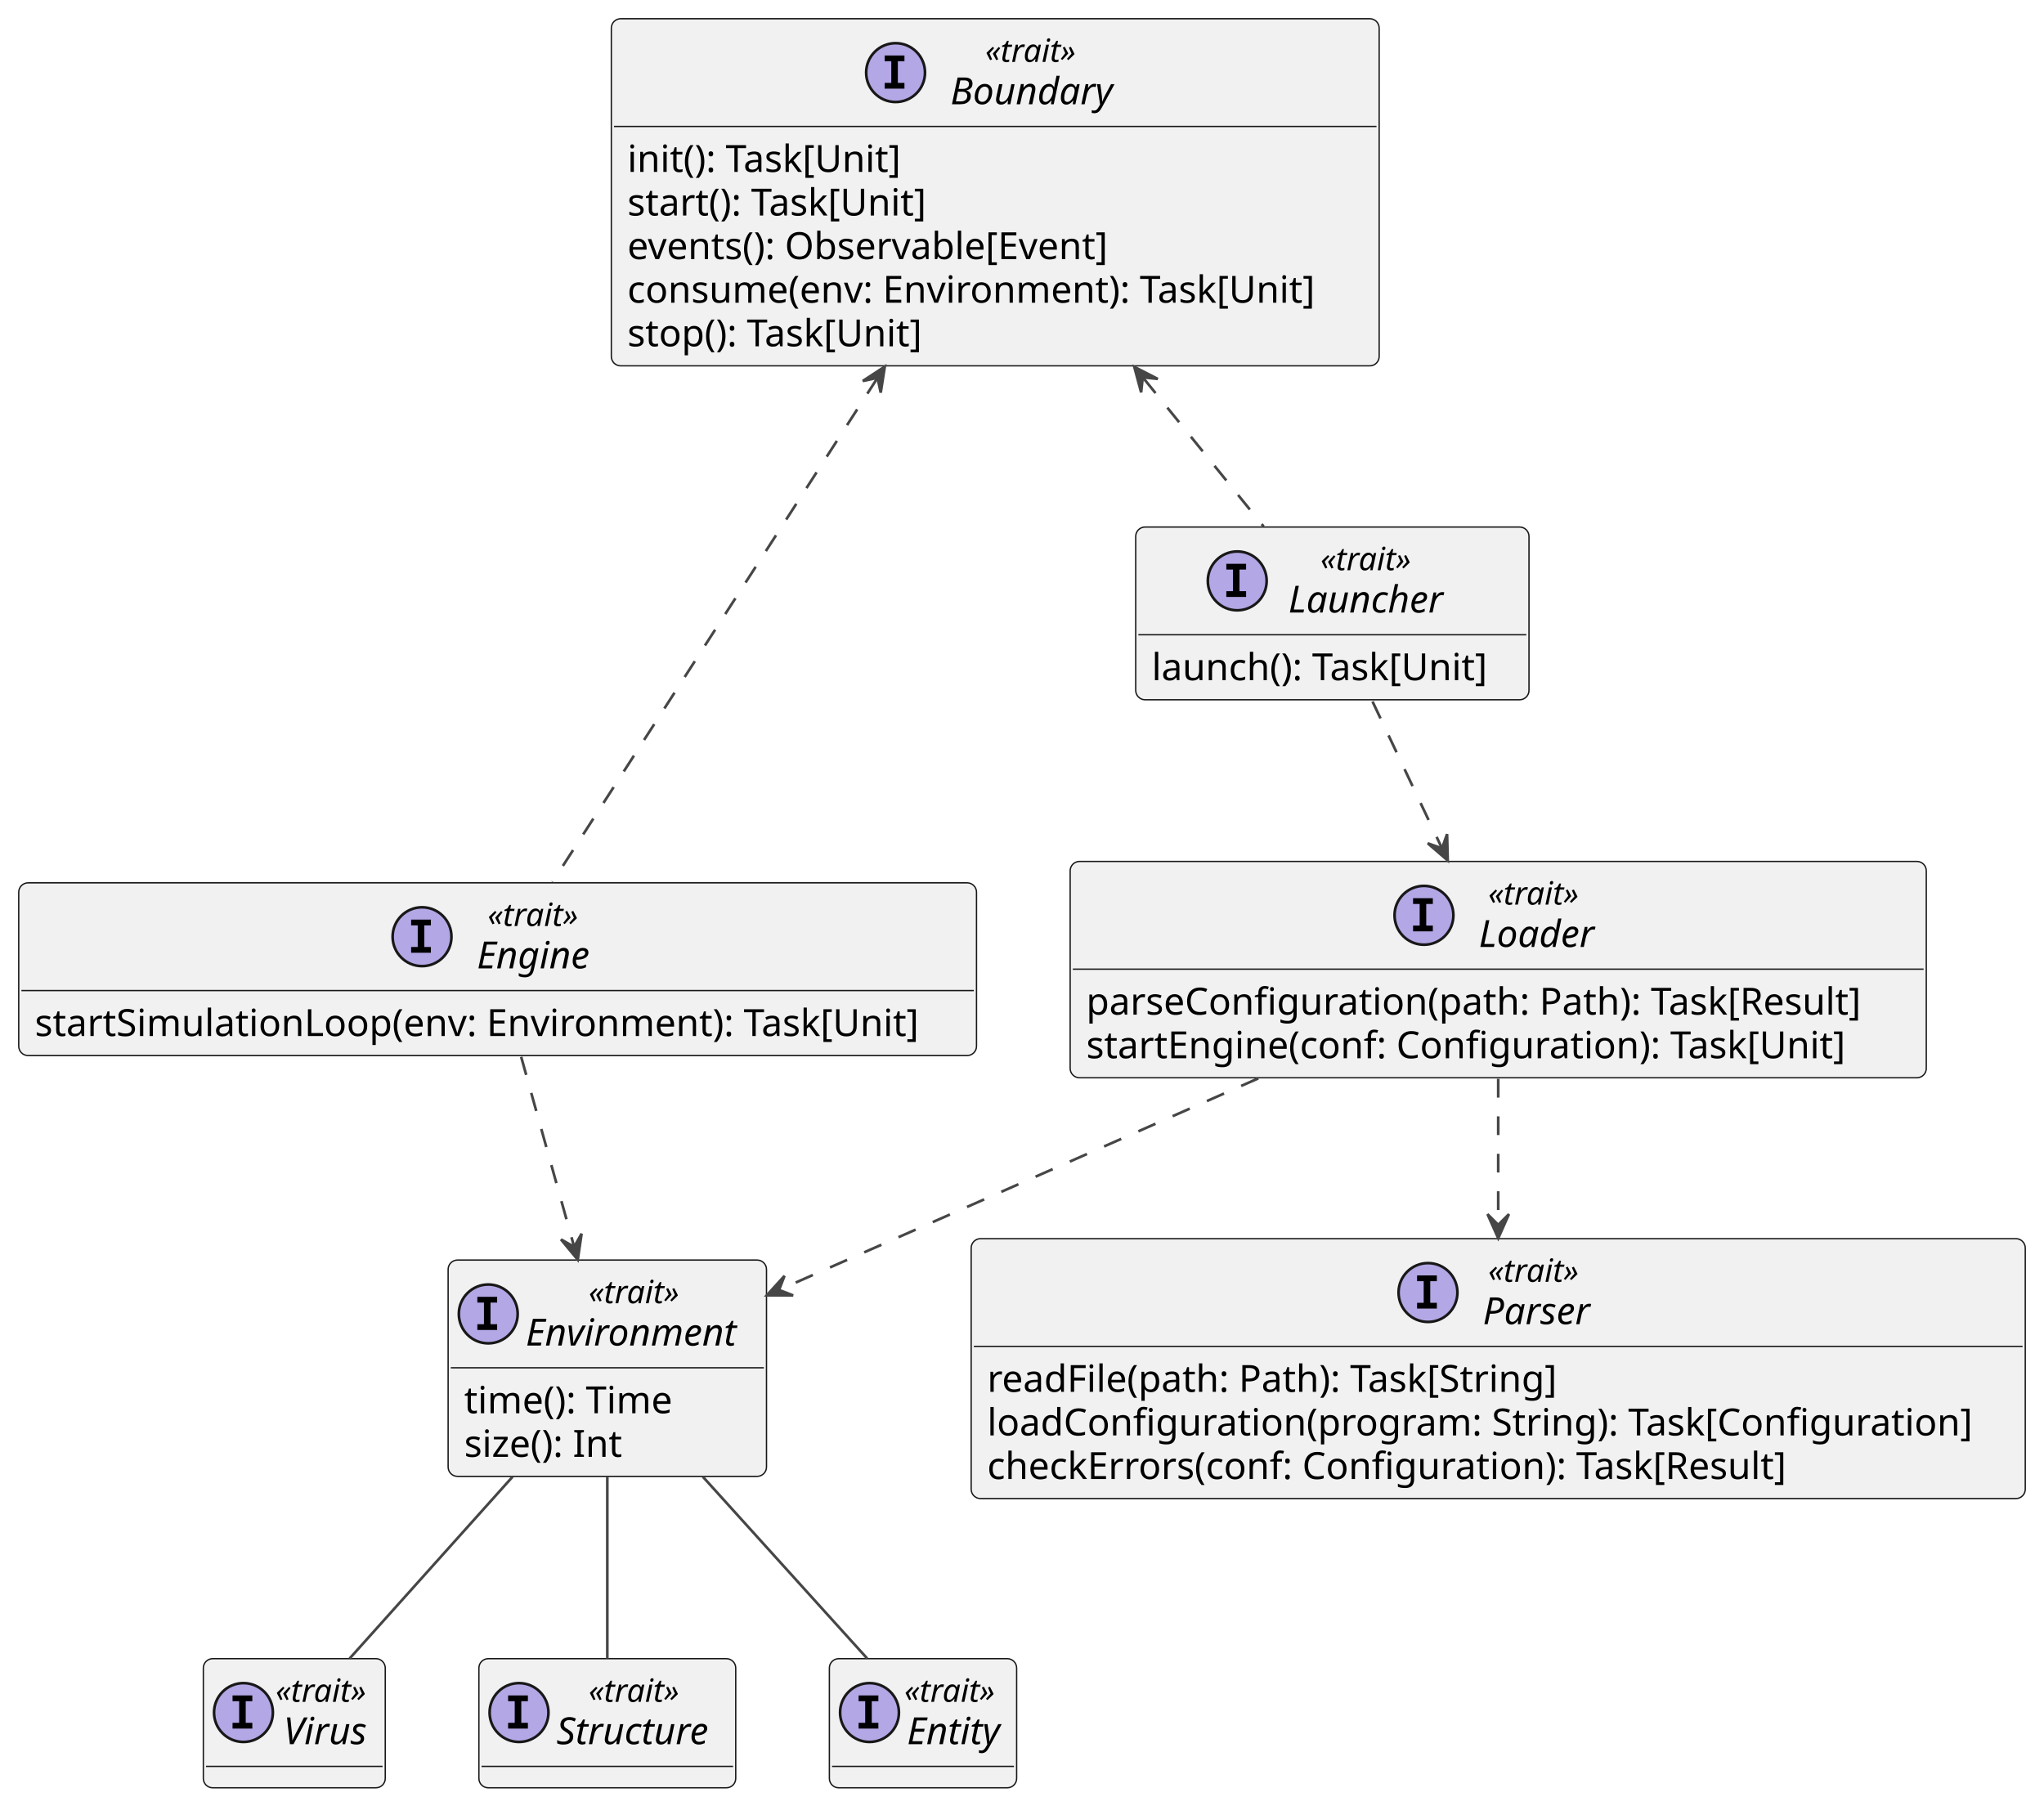
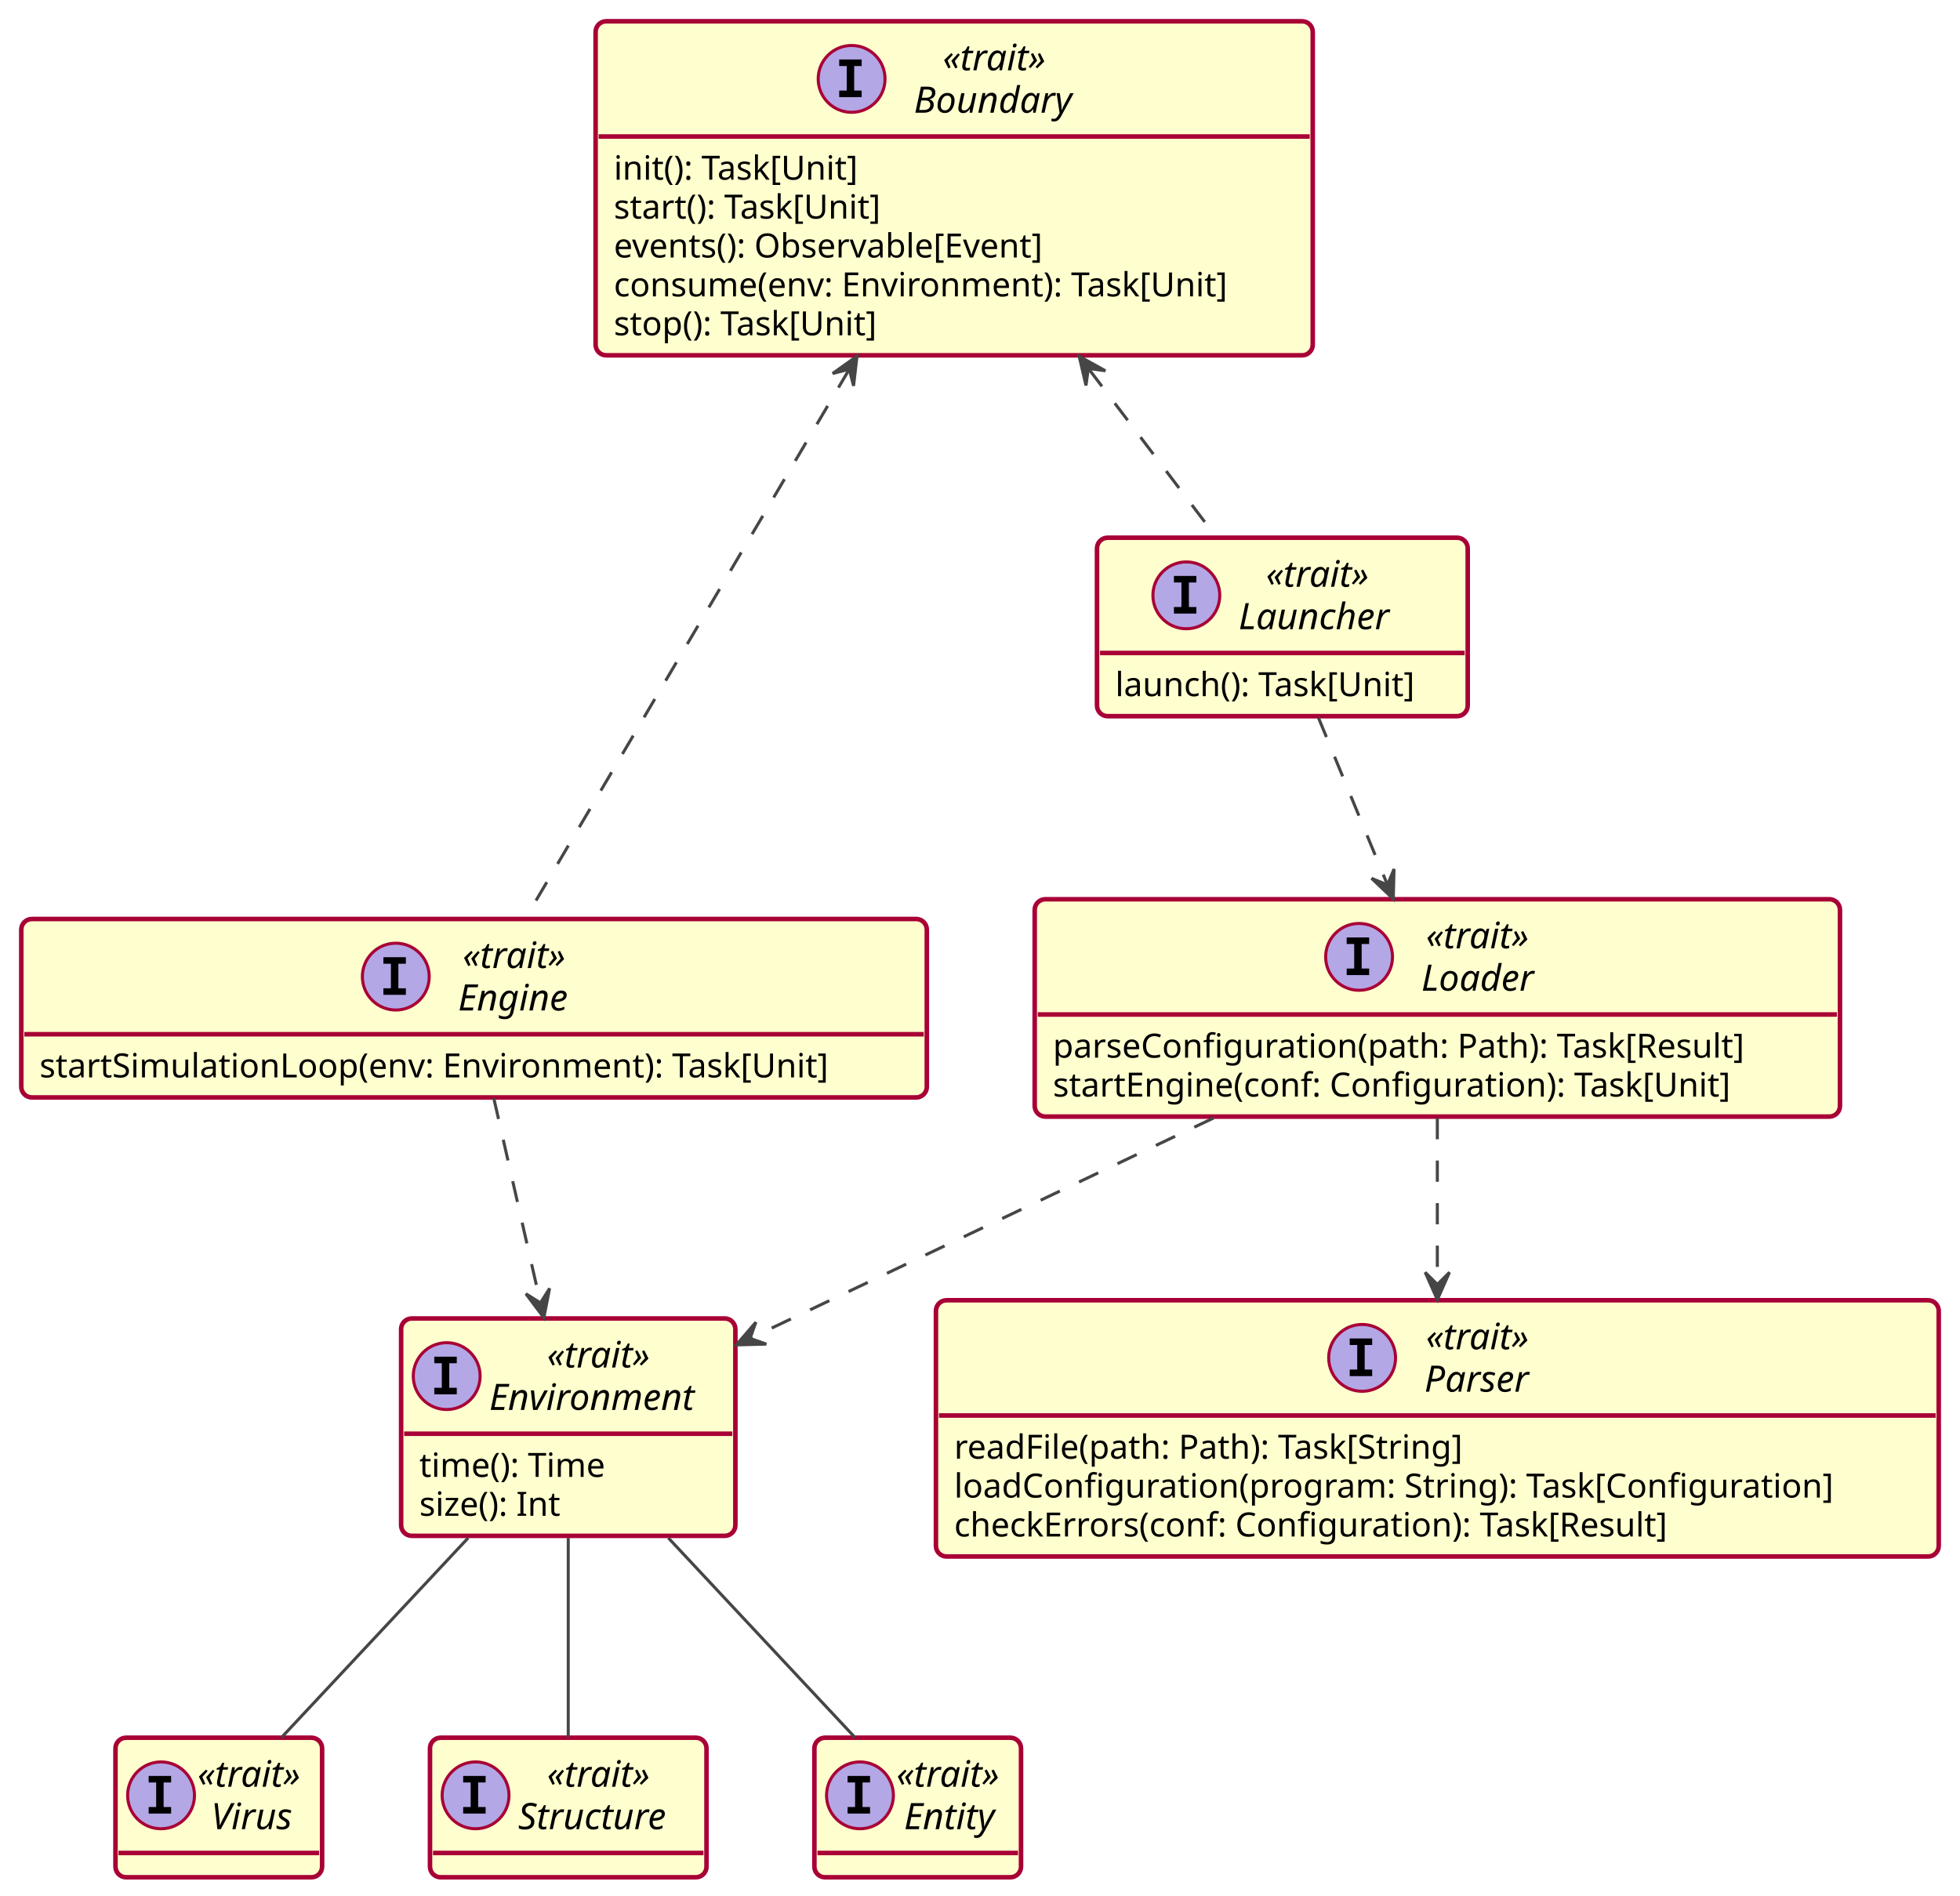
- <svg xmlns="http://www.w3.org/2000/svg" contentStyleType="text/css" height="675px" preserveAspectRatio="none" style="width:764px;height:675px;background:#FFFFFF;" version="1.1" viewBox="0 0 764 675" width="764px" zoomAndPan="magnify">
+ <svg xmlns="http://www.w3.org/2000/svg" contentScriptType="application/ecmascript" contentStyleType="text/css" height="624px" preserveAspectRatio="none" style="width:645px;height:624px;background:#FFFFFF;" version="1.1" viewBox="0 0 645 624" width="645px" zoomAndPan="magnify">
  <defs />
  <g>
-     <g id="elem_Boundary">
-       <rect codeLine="4" fill="#F1F1F1" height="129.75" id="Boundary" rx="3.5" ry="3.5" style="stroke:#181818;stroke-width:0.5;" width="287" x="228.5" y="7" />
-       <ellipse cx="334.75" cy="27.133" fill="#B4A7E5" rx="11" ry="11" style="stroke:#181818;stroke-width:1.0;" />
-       <path d="M330.672,22.898 L330.672,20.742 L338.062,20.742 L338.062,22.898 L335.594,22.898 L335.594,30.977 L338.062,30.977 L338.062,33.133 L330.672,33.133 L330.672,30.977 L333.141,30.977 L333.141,22.898 L330.672,22.898 Z " fill="#000000" />
-       <text fill="#000000" font-family="sans-serif" font-size="12" font-style="italic" lengthAdjust="spacing" textLength="40" x="368.25" y="23.139">«trait»</text>
-       <text fill="#000000" font-family="sans-serif" font-size="14" font-style="italic" lengthAdjust="spacing" textLength="66" x="355.25" y="38.964">Boundary</text>
-       <line style="stroke:#181818;stroke-width:0.5;" x1="229.5" x2="514.5" y1="47.266" y2="47.266" />
-       <text fill="#000000" font-family="sans-serif" font-size="14" lengthAdjust="spacing" textLength="109" x="234.5" y="64.261">init(): Task[Unit]</text>
-       <text fill="#000000" font-family="sans-serif" font-size="14" lengthAdjust="spacing" textLength="120" x="234.5" y="80.558">start(): Task[Unit]</text>
-       <text fill="#000000" font-family="sans-serif" font-size="14" lengthAdjust="spacing" textLength="193" x="234.5" y="96.855">events(): Observable[Event]</text>
-       <text fill="#000000" font-family="sans-serif" font-size="14" lengthAdjust="spacing" textLength="275" x="234.5" y="113.151">consume(env: Environment): Task[Unit]</text>
-       <text fill="#000000" font-family="sans-serif" font-size="14" lengthAdjust="spacing" textLength="120" x="234.5" y="129.448">stop(): Task[Unit]</text>
-     </g>
-     <g id="elem_Engine">
-       <rect codeLine="12" fill="#F1F1F1" height="64.562" id="Engine" rx="3.5" ry="3.5" style="stroke:#181818;stroke-width:0.5;" width="358" x="7" y="330" />
-       <ellipse cx="157.75" cy="350.133" fill="#B4A7E5" rx="11" ry="11" style="stroke:#181818;stroke-width:1.0;" />
-       <path d="M153.672,345.898 L153.672,343.742 L161.062,343.742 L161.062,345.898 L158.594,345.898 L158.594,353.977 L161.062,353.977 L161.062,356.133 L153.672,356.133 L153.672,353.977 L156.141,353.977 L156.141,345.898 L153.672,345.898 Z " fill="#000000" />
-       <text fill="#000000" font-family="sans-serif" font-size="12" font-style="italic" lengthAdjust="spacing" textLength="40" x="182.25" y="346.139">«trait»</text>
-       <text fill="#000000" font-family="sans-serif" font-size="14" font-style="italic" lengthAdjust="spacing" textLength="48" x="178.25" y="361.964">Engine</text>
-       <line style="stroke:#181818;stroke-width:0.5;" x1="8" x2="364" y1="370.266" y2="370.266" />
-       <text fill="#000000" font-family="sans-serif" font-size="14" lengthAdjust="spacing" textLength="346" x="13" y="387.261">startSimulationLoop(env: Environment): Task[Unit]</text>
-     </g>
-     <g id="elem_Launcher">
-       <rect codeLine="16" fill="#F1F1F1" height="64.562" id="Launcher" rx="3.5" ry="3.5" style="stroke:#181818;stroke-width:0.5;" width="147" x="424.5" y="197" />
-       <ellipse cx="462.45" cy="217.133" fill="#B4A7E5" rx="11" ry="11" style="stroke:#181818;stroke-width:1.0;" />
-       <path d="M458.372,212.898 L458.372,210.742 L465.762,210.742 L465.762,212.898 L463.294,212.898 L463.294,220.977 L465.762,220.977 L465.762,223.133 L458.372,223.133 L458.372,220.977 L460.841,220.977 L460.841,212.898 L458.372,212.898 Z " fill="#000000" />
-       <text fill="#000000" font-family="sans-serif" font-size="12" font-style="italic" lengthAdjust="spacing" textLength="40" x="493.55" y="213.139">«trait»</text>
-       <text fill="#000000" font-family="sans-serif" font-size="14" font-style="italic" lengthAdjust="spacing" textLength="64" x="481.55" y="228.964">Launcher</text>
-       <line style="stroke:#181818;stroke-width:0.5;" x1="425.5" x2="570.5" y1="237.266" y2="237.266" />
-       <text fill="#000000" font-family="sans-serif" font-size="14" lengthAdjust="spacing" textLength="135" x="430.5" y="254.261">launch(): Task[Unit]</text>
-     </g>
-     <g id="elem_Loader">
-       <rect codeLine="20" fill="#F1F1F1" height="80.859" id="Loader" rx="3.5" ry="3.5" style="stroke:#181818;stroke-width:0.5;" width="320" x="400" y="322" />
-       <ellipse cx="532.25" cy="342.133" fill="#B4A7E5" rx="11" ry="11" style="stroke:#181818;stroke-width:1.0;" />
-       <path d="M528.172,337.898 L528.172,335.742 L535.562,335.742 L535.562,337.898 L533.094,337.898 L533.094,345.977 L535.562,345.977 L535.562,348.133 L528.172,348.133 L528.172,345.977 L530.641,345.977 L530.641,337.898 L528.172,337.898 Z " fill="#000000" />
-       <text fill="#000000" font-family="sans-serif" font-size="12" font-style="italic" lengthAdjust="spacing" textLength="40" x="556.25" y="338.139">«trait»</text>
-       <text fill="#000000" font-family="sans-serif" font-size="14" font-style="italic" lengthAdjust="spacing" textLength="47" x="552.75" y="353.964">Loader</text>
-       <line style="stroke:#181818;stroke-width:0.5;" x1="401" x2="719" y1="362.266" y2="362.266" />
-       <text fill="#000000" font-family="sans-serif" font-size="14" lengthAdjust="spacing" textLength="308" x="406" y="379.261">parseConfiguration(path: Path): Task[Result]</text>
-       <text fill="#000000" font-family="sans-serif" font-size="14" lengthAdjust="spacing" textLength="299" x="406" y="395.558">startEngine(conf: Configuration): Task[Unit]</text>
-     </g>
-     <g id="elem_Parser">
-       <rect codeLine="26" fill="#F1F1F1" height="97.156" id="Parser" rx="3.5" ry="3.5" style="stroke:#181818;stroke-width:0.5;" width="394" x="363" y="463" />
-       <ellipse cx="533.75" cy="483.133" fill="#B4A7E5" rx="11" ry="11" style="stroke:#181818;stroke-width:1.0;" />
-       <path d="M529.672,478.898 L529.672,476.742 L537.062,476.742 L537.062,478.898 L534.594,478.898 L534.594,486.977 L537.062,486.977 L537.062,489.133 L529.672,489.133 L529.672,486.977 L532.141,486.977 L532.141,478.898 L529.672,478.898 Z " fill="#000000" />
-       <text fill="#000000" font-family="sans-serif" font-size="12" font-style="italic" lengthAdjust="spacing" textLength="40" x="556.25" y="479.139">«trait»</text>
-       <text fill="#000000" font-family="sans-serif" font-size="14" font-style="italic" lengthAdjust="spacing" textLength="44" x="554.25" y="494.964">Parser</text>
-       <line style="stroke:#181818;stroke-width:0.5;" x1="364" x2="756" y1="503.266" y2="503.266" />
-       <text fill="#000000" font-family="sans-serif" font-size="14" lengthAdjust="spacing" textLength="227" x="369" y="520.261">readFile(path: Path): Task[String]</text>
-       <text fill="#000000" font-family="sans-serif" font-size="14" lengthAdjust="spacing" textLength="382" x="369" y="536.558">loadConfiguration(program: String): Task[Configuration]</text>
-       <text fill="#000000" font-family="sans-serif" font-size="14" lengthAdjust="spacing" textLength="320" x="369" y="552.855">checkErrors(conf: Configuration): Task[Result]</text>
-     </g>
-     <g id="elem_Environment">
-       <rect codeLine="33" fill="#F1F1F1" height="80.859" id="Environment" rx="3.5" ry="3.5" style="stroke:#181818;stroke-width:0.5;" width="119" x="167.5" y="471" />
-       <ellipse cx="182.5" cy="491.133" fill="#B4A7E5" rx="11" ry="11" style="stroke:#181818;stroke-width:1.0;" />
-       <path d="M178.422,486.898 L178.422,484.742 L185.812,484.742 L185.812,486.898 L183.344,486.898 L183.344,494.977 L185.812,494.977 L185.812,497.133 L178.422,497.133 L178.422,494.977 L180.891,494.977 L180.891,486.898 L178.422,486.898 Z " fill="#000000" />
-       <text fill="#000000" font-family="sans-serif" font-size="12" font-style="italic" lengthAdjust="spacing" textLength="40" x="220" y="487.139">«trait»</text>
-       <text fill="#000000" font-family="sans-serif" font-size="14" font-style="italic" lengthAdjust="spacing" textLength="87" x="196.5" y="502.964">Environment</text>
-       <line style="stroke:#181818;stroke-width:0.5;" x1="168.5" x2="285.5" y1="511.266" y2="511.266" />
-       <text fill="#000000" font-family="sans-serif" font-size="14" lengthAdjust="spacing" textLength="83" x="173.5" y="528.261">time(): Time</text>
-       <text fill="#000000" font-family="sans-serif" font-size="14" lengthAdjust="spacing" textLength="64" x="173.5" y="544.558">size(): Int</text>
-     </g>
-     <g id="elem_Virus">
-       <rect codeLine="39" fill="#F1F1F1" height="48.266" id="Virus" rx="3.5" ry="3.5" style="stroke:#181818;stroke-width:0.5;" width="68" x="76" y="620" />
-       <ellipse cx="91" cy="640.133" fill="#B4A7E5" rx="11" ry="11" style="stroke:#181818;stroke-width:1.0;" />
-       <path d="M86.922,635.898 L86.922,633.742 L94.312,633.742 L94.312,635.898 L91.844,635.898 L91.844,643.977 L94.312,643.977 L94.312,646.133 L86.922,646.133 L86.922,643.977 L89.391,643.977 L89.391,635.898 L86.922,635.898 Z " fill="#000000" />
-       <text fill="#000000" font-family="sans-serif" font-size="12" font-style="italic" lengthAdjust="spacing" textLength="40" x="103" y="636.139">«trait»</text>
-       <text fill="#000000" font-family="sans-serif" font-size="14" font-style="italic" lengthAdjust="spacing" textLength="34" x="106" y="651.964">Virus</text>
-       <line style="stroke:#181818;stroke-width:0.5;" x1="77" x2="143" y1="660.266" y2="660.266" />
-     </g>
-     <g id="elem_Structure">
-       <rect codeLine="40" fill="#F1F1F1" height="48.266" id="Structure" rx="3.5" ry="3.5" style="stroke:#181818;stroke-width:0.5;" width="96" x="179" y="620" />
-       <ellipse cx="194" cy="640.133" fill="#B4A7E5" rx="11" ry="11" style="stroke:#181818;stroke-width:1.0;" />
-       <path d="M189.922,635.898 L189.922,633.742 L197.312,633.742 L197.312,635.898 L194.844,635.898 L194.844,643.977 L197.312,643.977 L197.312,646.133 L189.922,646.133 L189.922,643.977 L192.391,643.977 L192.391,635.898 L189.922,635.898 Z " fill="#000000" />
-       <text fill="#000000" font-family="sans-serif" font-size="12" font-style="italic" lengthAdjust="spacing" textLength="40" x="220" y="636.139">«trait»</text>
-       <text fill="#000000" font-family="sans-serif" font-size="14" font-style="italic" lengthAdjust="spacing" textLength="64" x="208" y="651.964">Structure</text>
-       <line style="stroke:#181818;stroke-width:0.5;" x1="180" x2="274" y1="660.266" y2="660.266" />
-     </g>
-     <g id="elem_Entity">
-       <rect codeLine="41" fill="#F1F1F1" height="48.266" id="Entity" rx="3.5" ry="3.5" style="stroke:#181818;stroke-width:0.5;" width="70" x="310" y="620" />
-       <ellipse cx="325" cy="640.133" fill="#B4A7E5" rx="11" ry="11" style="stroke:#181818;stroke-width:1.0;" />
-       <path d="M320.922,635.898 L320.922,633.742 L328.312,633.742 L328.312,635.898 L325.844,635.898 L325.844,643.977 L328.312,643.977 L328.312,646.133 L320.922,646.133 L320.922,643.977 L323.391,643.977 L323.391,635.898 L320.922,635.898 Z " fill="#000000" />
-       <text fill="#000000" font-family="sans-serif" font-size="12" font-style="italic" lengthAdjust="spacing" textLength="40" x="338" y="636.139">«trait»</text>
-       <text fill="#000000" font-family="sans-serif" font-size="14" font-style="italic" lengthAdjust="spacing" textLength="38" x="339" y="651.964">Entity</text>
-       <line style="stroke:#181818;stroke-width:0.5;" x1="311" x2="379" y1="660.266" y2="660.266" />
-     </g>
-     <g id="link_Environment_Virus">
-       <path codeLine="45" d="M191.58,552.01 C171.67,574.21 147.52,601.16 130.68,619.94 " fill="none" id="Environment-Virus" style="stroke:#454645;stroke-width:1.0;" />
-     </g>
-     <g id="link_Environment_Structure">
-       <path codeLine="46" d="M227,552.01 C227,574.21 227,601.16 227,619.94 " fill="none" id="Environment-Structure" style="stroke:#454645;stroke-width:1.0;" />
-     </g>
-     <g id="link_Environment_Entity">
-       <path codeLine="47" d="M262.72,552.01 C282.8,574.21 307.16,601.16 324.15,619.94 " fill="none" id="Environment-Entity" style="stroke:#454645;stroke-width:1.0;" />
-     </g>
-     <g id="link_Boundary_Engine">
-       <path codeLine="49" d="M327.98,141.27 C289.59,200.83 235.6,284.57 206.5,329.7 " fill="none" id="Boundary-backto-Engine" style="stroke:#454645;stroke-width:1.0;stroke-dasharray:7.0,7.0;" />
-       <polygon fill="#454645" points="330.72,137.03,322.476,142.418,328.006,141.229,329.195,146.76,330.72,137.03" style="stroke:#454645;stroke-width:1.0;" />
-     </g>
-     <g id="link_Boundary_Launcher">
-       <path codeLine="50" d="M427.51,141.5 C443.13,160.78 459.37,180.83 472.32,196.81 " fill="none" id="Boundary-backto-Launcher" style="stroke:#454645;stroke-width:1.0;stroke-dasharray:7.0,7.0;" />
-       <polygon fill="#454645" points="423.98,137.15,426.53,146.663,427.124,141.038,432.75,141.632,423.98,137.15" style="stroke:#454645;stroke-width:1.0;" />
-     </g>
-     <g id="link_Launcher_Loader">
-       <path codeLine="52" d="M513.01,262.21 C520.81,278.69 530.46,299.09 538.99,317.1 " fill="none" id="Launcher-to-Loader" style="stroke:#454645;stroke-width:1.0;stroke-dasharray:7.0,7.0;" />
-       <polygon fill="#454645" points="541.13,321.63,540.884,311.784,538.986,317.113,533.657,315.215,541.13,321.63" style="stroke:#454645;stroke-width:1.0;" />
-     </g>
-     <g id="link_Loader_Parser">
-       <path codeLine="54" d="M560,403.28 C560,420.07 560,439.85 560,457.83 " fill="none" id="Loader-to-Parser" style="stroke:#454645;stroke-width:1.0;stroke-dasharray:7.0,7.0;" />
-       <polygon fill="#454645" points="560,462.84,564,453.84,560,457.84,556,453.84,560,462.84" style="stroke:#454645;stroke-width:1.0;" />
-     </g>
-     <g id="link_Engine_Environment">
-       <path codeLine="56" d="M194.8,395.04 C200.57,415.75 208.22,443.15 214.61,466.06 " fill="none" id="Engine-to-Environment" style="stroke:#454645;stroke-width:1.0;stroke-dasharray:7.0,7.0;" />
-       <polygon fill="#454645" points="215.95,470.88,217.385,461.136,214.607,466.064,209.679,463.286,215.95,470.88" style="stroke:#454645;stroke-width:1.0;" />
-     </g>
-     <g id="link_Loader_Environment">
-       <path codeLine="58" d="M470.32,403.09 C413.87,428.01 342.33,459.59 291.47,482.04 " fill="none" id="Loader-to-Environment" style="stroke:#454645;stroke-width:1.0;stroke-dasharray:7.0,7.0;" />
-       <polygon fill="#454645" points="286.61,484.19,296.459,484.221,291.185,482.174,293.233,476.901,286.61,484.19" style="stroke:#454645;stroke-width:1.0;" />
-     </g>
+     <rect codeLine="4" fill="#FEFECE" height="109.961" id="Boundary" rx="3.5" ry="3.5" style="stroke:#A80036;stroke-width:1.5;" width="236" x="196" y="7" />
+     <ellipse cx="280.25" cy="25.969" fill="#B4A7E5" rx="11" ry="11" style="stroke:#A80036;stroke-width:1.0;" />
+     <path d="M276.172,21.734 L276.172,19.578 L283.562,19.578 L283.562,21.734 L281.094,21.734 L281.094,29.812 L283.562,29.812 L283.562,31.969 L276.172,31.969 L276.172,29.812 L278.641,29.812 L278.641,21.734 L276.172,21.734 Z " fill="#000000" />
+     <text fill="#000000" font-family="sans-serif" font-size="12" font-style="italic" lengthAdjust="spacing" textLength="40" x="310.25" y="23.139">«trait»</text>
+     <text fill="#000000" font-family="sans-serif" font-size="12" font-style="italic" lengthAdjust="spacing" textLength="59" x="300.75" y="37.107">Boundary</text>
+     <line style="stroke:#A80036;stroke-width:1.5;" x1="197" x2="431" y1="44.938" y2="44.938" />
+     <text fill="#000000" font-family="sans-serif" font-size="11" lengthAdjust="spacing" textLength="90" x="202" y="59.148">init(): Task[Unit]</text>
+     <text fill="#000000" font-family="sans-serif" font-size="11" lengthAdjust="spacing" textLength="100" x="202" y="71.953">start(): Task[Unit]</text>
+     <text fill="#000000" font-family="sans-serif" font-size="11" lengthAdjust="spacing" textLength="158" x="202" y="84.757">events(): Observable[Event]</text>
+     <text fill="#000000" font-family="sans-serif" font-size="11" lengthAdjust="spacing" textLength="224" x="202" y="97.562">consume(env: Environment): Task[Unit]</text>
+     <text fill="#000000" font-family="sans-serif" font-size="11" lengthAdjust="spacing" textLength="98" x="202" y="110.367">stop(): Task[Unit]</text>
+     <rect codeLine="12" fill="#FEFECE" height="58.742" id="Engine" rx="3.5" ry="3.5" style="stroke:#A80036;stroke-width:1.5;" width="298" x="7" y="302.5" />
+     <ellipse cx="130.25" cy="321.469" fill="#B4A7E5" rx="11" ry="11" style="stroke:#A80036;stroke-width:1.0;" />
+     <path d="M126.172,317.234 L126.172,315.078 L133.562,315.078 L133.562,317.234 L131.094,317.234 L131.094,325.312 L133.562,325.312 L133.562,327.469 L126.172,327.469 L126.172,325.312 L128.641,325.312 L128.641,317.234 L126.172,317.234 Z " fill="#000000" />
+     <text fill="#000000" font-family="sans-serif" font-size="12" font-style="italic" lengthAdjust="spacing" textLength="40" x="152.25" y="318.639">«trait»</text>
+     <text fill="#000000" font-family="sans-serif" font-size="12" font-style="italic" lengthAdjust="spacing" textLength="43" x="150.75" y="332.607">Engine</text>
+     <line style="stroke:#A80036;stroke-width:1.5;" x1="8" x2="304" y1="340.438" y2="340.438" />
+     <text fill="#000000" font-family="sans-serif" font-size="11" lengthAdjust="spacing" textLength="286" x="13" y="354.648">startSimulationLoop(env: Environment): Task[Unit]</text>
+     <rect codeLine="16" fill="#FEFECE" height="58.742" id="Launcher" rx="3.5" ry="3.5" style="stroke:#A80036;stroke-width:1.5;" width="122" x="361" y="177" />
+     <ellipse cx="390.4" cy="195.969" fill="#B4A7E5" rx="11" ry="11" style="stroke:#A80036;stroke-width:1.0;" />
+     <path d="M386.322,191.734 L386.322,189.578 L393.712,189.578 L393.712,191.734 L391.244,191.734 L391.244,199.812 L393.712,199.812 L393.712,201.969 L386.322,201.969 L386.322,199.812 L388.791,199.812 L388.791,191.734 L386.322,191.734 Z " fill="#000000" />
+     <text fill="#000000" font-family="sans-serif" font-size="12" font-style="italic" lengthAdjust="spacing" textLength="40" x="416.6" y="193.139">«trait»</text>
+     <text fill="#000000" font-family="sans-serif" font-size="12" font-style="italic" lengthAdjust="spacing" textLength="58" x="407.6" y="207.107">Launcher</text>
+     <line style="stroke:#A80036;stroke-width:1.5;" x1="362" x2="482" y1="214.938" y2="214.938" />
+     <text fill="#000000" font-family="sans-serif" font-size="11" lengthAdjust="spacing" textLength="110" x="367" y="229.148">launch(): Task[Unit]</text>
+     <rect codeLine="20" fill="#FEFECE" height="71.547" id="Loader" rx="3.5" ry="3.5" style="stroke:#A80036;stroke-width:1.5;" width="265" x="340.5" y="296" />
+     <ellipse cx="447.25" cy="314.969" fill="#B4A7E5" rx="11" ry="11" style="stroke:#A80036;stroke-width:1.0;" />
+     <path d="M443.172,310.734 L443.172,308.578 L450.562,308.578 L450.562,310.734 L448.094,310.734 L448.094,318.812 L450.562,318.812 L450.562,320.969 L443.172,320.969 L443.172,318.812 L445.641,318.812 L445.641,310.734 L443.172,310.734 Z " fill="#000000" />
+     <text fill="#000000" font-family="sans-serif" font-size="12" font-style="italic" lengthAdjust="spacing" textLength="40" x="469.25" y="312.139">«trait»</text>
+     <text fill="#000000" font-family="sans-serif" font-size="12" font-style="italic" lengthAdjust="spacing" textLength="43" x="467.75" y="326.107">Loader</text>
+     <line style="stroke:#A80036;stroke-width:1.5;" x1="341.5" x2="604.5" y1="333.938" y2="333.938" />
+     <text fill="#000000" font-family="sans-serif" font-size="11" lengthAdjust="spacing" textLength="253" x="346.5" y="348.148">parseConfiguration(path: Path): Task[Result]</text>
+     <text fill="#000000" font-family="sans-serif" font-size="11" lengthAdjust="spacing" textLength="246" x="346.5" y="360.953">startEngine(conf: Configuration): Task[Unit]</text>
+     <rect codeLine="26" fill="#FEFECE" height="84.352" id="Parser" rx="3.5" ry="3.5" style="stroke:#A80036;stroke-width:1.5;" width="330" x="308" y="428" />
+     <ellipse cx="448.25" cy="446.969" fill="#B4A7E5" rx="11" ry="11" style="stroke:#A80036;stroke-width:1.0;" />
+     <path d="M444.172,442.734 L444.172,440.578 L451.562,440.578 L451.562,442.734 L449.094,442.734 L449.094,450.812 L451.562,450.812 L451.562,452.969 L444.172,452.969 L444.172,450.812 L446.641,450.812 L446.641,442.734 L444.172,442.734 Z " fill="#000000" />
+     <text fill="#000000" font-family="sans-serif" font-size="12" font-style="italic" lengthAdjust="spacing" textLength="40" x="469.25" y="444.139">«trait»</text>
+     <text fill="#000000" font-family="sans-serif" font-size="12" font-style="italic" lengthAdjust="spacing" textLength="41" x="468.75" y="458.107">Parser</text>
+     <line style="stroke:#A80036;stroke-width:1.5;" x1="309" x2="637" y1="465.938" y2="465.938" />
+     <text fill="#000000" font-family="sans-serif" font-size="11" lengthAdjust="spacing" textLength="188" x="314" y="480.148">readFile(path: Path): Task[String]</text>
+     <text fill="#000000" font-family="sans-serif" font-size="11" lengthAdjust="spacing" textLength="318" x="314" y="492.953">loadConfiguration(program: String): Task[Configuration]</text>
+     <text fill="#000000" font-family="sans-serif" font-size="11" lengthAdjust="spacing" textLength="262" x="314" y="505.757">checkErrors(conf: Configuration): Task[Result]</text>
+     <rect codeLine="33" fill="#FEFECE" height="71.547" id="Environment" rx="3.5" ry="3.5" style="stroke:#A80036;stroke-width:1.5;" width="110" x="132" y="434" />
+     <ellipse cx="147" cy="452.969" fill="#B4A7E5" rx="11" ry="11" style="stroke:#A80036;stroke-width:1.0;" />
+     <path d="M142.922,448.734 L142.922,446.578 L150.312,446.578 L150.312,448.734 L147.844,448.734 L147.844,456.812 L150.312,456.812 L150.312,458.969 L142.922,458.969 L142.922,456.812 L145.391,456.812 L145.391,448.734 L142.922,448.734 Z " fill="#000000" />
+     <text fill="#000000" font-family="sans-serif" font-size="12" font-style="italic" lengthAdjust="spacing" textLength="40" x="180" y="450.139">«trait»</text>
+     <text fill="#000000" font-family="sans-serif" font-size="12" font-style="italic" lengthAdjust="spacing" textLength="78" x="161" y="464.107">Environment</text>
+     <line style="stroke:#A80036;stroke-width:1.5;" x1="133" x2="241" y1="471.938" y2="471.938" />
+     <text fill="#000000" font-family="sans-serif" font-size="11" lengthAdjust="spacing" textLength="69" x="138" y="486.148">time(): Time</text>
+     <text fill="#000000" font-family="sans-serif" font-size="11" lengthAdjust="spacing" textLength="52" x="138" y="498.953">size(): Int</text>
+     <rect codeLine="39" fill="#FEFECE" height="45.938" id="Virus" rx="3.5" ry="3.5" style="stroke:#A80036;stroke-width:1.5;" width="68" x="38" y="572" />
+     <ellipse cx="53" cy="590.969" fill="#B4A7E5" rx="11" ry="11" style="stroke:#A80036;stroke-width:1.0;" />
+     <path d="M48.922,586.734 L48.922,584.578 L56.312,584.578 L56.312,586.734 L53.844,586.734 L53.844,594.812 L56.312,594.812 L56.312,596.969 L48.922,596.969 L48.922,594.812 L51.391,594.812 L51.391,586.734 L48.922,586.734 Z " fill="#000000" />
+     <text fill="#000000" font-family="sans-serif" font-size="12" font-style="italic" lengthAdjust="spacing" textLength="40" x="65" y="588.139">«trait»</text>
+     <text fill="#000000" font-family="sans-serif" font-size="12" font-style="italic" lengthAdjust="spacing" textLength="31" x="69.5" y="602.107">Virus</text>
+     <line style="stroke:#A80036;stroke-width:1.5;" x1="39" x2="105" y1="609.938" y2="609.938" />
+     <rect codeLine="40" fill="#FEFECE" height="45.938" id="Structure" rx="3.5" ry="3.5" style="stroke:#A80036;stroke-width:1.5;" width="91" x="141.5" y="572" />
+     <ellipse cx="156.5" cy="590.969" fill="#B4A7E5" rx="11" ry="11" style="stroke:#A80036;stroke-width:1.0;" />
+     <path d="M152.422,586.734 L152.422,584.578 L159.812,584.578 L159.812,586.734 L157.344,586.734 L157.344,594.812 L159.812,594.812 L159.812,596.969 L152.422,596.969 L152.422,594.812 L154.891,594.812 L154.891,586.734 L152.422,586.734 Z " fill="#000000" />
+     <text fill="#000000" font-family="sans-serif" font-size="12" font-style="italic" lengthAdjust="spacing" textLength="40" x="180" y="588.139">«trait»</text>
+     <text fill="#000000" font-family="sans-serif" font-size="12" font-style="italic" lengthAdjust="spacing" textLength="59" x="170.5" y="602.107">Structure</text>
+     <line style="stroke:#A80036;stroke-width:1.5;" x1="142.5" x2="231.5" y1="609.938" y2="609.938" />
+     <rect codeLine="41" fill="#FEFECE" height="45.938" id="Entity" rx="3.5" ry="3.5" style="stroke:#A80036;stroke-width:1.5;" width="68" x="268" y="572" />
+     <ellipse cx="283" cy="590.969" fill="#B4A7E5" rx="11" ry="11" style="stroke:#A80036;stroke-width:1.0;" />
+     <path d="M278.922,586.734 L278.922,584.578 L286.312,584.578 L286.312,586.734 L283.844,586.734 L283.844,594.812 L286.312,594.812 L286.312,596.969 L278.922,596.969 L278.922,594.812 L281.391,594.812 L281.391,586.734 L278.922,586.734 Z " fill="#000000" />
+     <text fill="#000000" font-family="sans-serif" font-size="12" font-style="italic" lengthAdjust="spacing" textLength="40" x="295" y="588.139">«trait»</text>
+     <text fill="#000000" font-family="sans-serif" font-size="12" font-style="italic" lengthAdjust="spacing" textLength="35" x="297.5" y="602.107">Entity</text>
+     <line style="stroke:#A80036;stroke-width:1.5;" x1="269" x2="335" y1="609.938" y2="609.938" />
+     <path codeLine="45" d="M154.05,506.25 C134.27,527.4 109.72,553.66 92.65,571.91 " fill="none" id="Environment-Virus" style="stroke:#454645;stroke-width:1.0;" />
+     <path codeLine="46" d="M187,506.25 C187,527.4 187,553.66 187,571.91 " fill="none" id="Environment-Structure" style="stroke:#454645;stroke-width:1.0;" />
+     <path codeLine="47" d="M219.95,506.25 C239.73,527.4 264.28,553.66 281.35,571.91 " fill="none" id="Environment-Entity" style="stroke:#454645;stroke-width:1.0;" />
+     <path codeLine="49" d="M279.48,121.55 C246.49,177.51 198.15,259.51 172.85,302.42 " fill="none" id="Boundary-backto-Engine" style="stroke:#454645;stroke-width:1.0;stroke-dasharray:7.0,7.0;" />
+     <polygon fill="#454645" points="282.03,117.23,274.006,122.941,279.485,121.534,280.892,127.013,282.03,117.23" style="stroke:#454645;stroke-width:1.0;" />
+     <path codeLine="50" d="M358.4,121.59 C372.87,140.67 388.29,161.02 400.32,176.89 " fill="none" id="Boundary-backto-Launcher" style="stroke:#454645;stroke-width:1.0;stroke-dasharray:7.0,7.0;" />
+     <polygon fill="#454645" points="355.14,117.28,357.378,126.871,358.156,121.268,363.759,122.046,355.14,117.28" style="stroke:#454645;stroke-width:1.0;" />
+     <path codeLine="52" d="M433.83,236.14 C440.55,252.43 449.08,273.07 456.46,290.94 " fill="none" id="Launcher-to-Loader" style="stroke:#454645;stroke-width:1.0;stroke-dasharray:7.0,7.0;" />
+     <polygon fill="#454645" points="458.5,295.9,458.746,286.054,456.584,291.282,451.357,289.12,458.5,295.9" style="stroke:#454645;stroke-width:1.0;" />
+     <path codeLine="54" d="M473,368.02 C473,384.57 473,404.56 473,422.36 " fill="none" id="Loader-to-Parser" style="stroke:#454645;stroke-width:1.0;stroke-dasharray:7.0,7.0;" />
+     <polygon fill="#454645" points="473,427.81,477,418.81,473,422.81,469,418.81,473,427.81" style="stroke:#454645;stroke-width:1.0;" />
+     <path codeLine="56" d="M162.5,361.51 C166.94,380.98 172.88,407.06 177.8,428.65 " fill="none" id="Engine-to-Environment" style="stroke:#454645;stroke-width:1.0;stroke-dasharray:7.0,7.0;" />
+     <polygon fill="#454645" points="178.97,433.75,180.863,424.085,177.855,428.876,173.064,425.868,178.97,433.75" style="stroke:#454645;stroke-width:1.0;" />
+     <path codeLine="58" d="M399.35,368.02 C352.08,390.5 291.47,419.32 247.12,440.41 " fill="none" id="Loader-to-Environment" style="stroke:#454645;stroke-width:1.0;stroke-dasharray:7.0,7.0;" />
+     <polygon fill="#454645" points="242.33,442.69,252.176,442.444,246.847,440.546,248.745,435.217,242.33,442.69" style="stroke:#454645;stroke-width:1.0;" />
  </g>
</svg>
